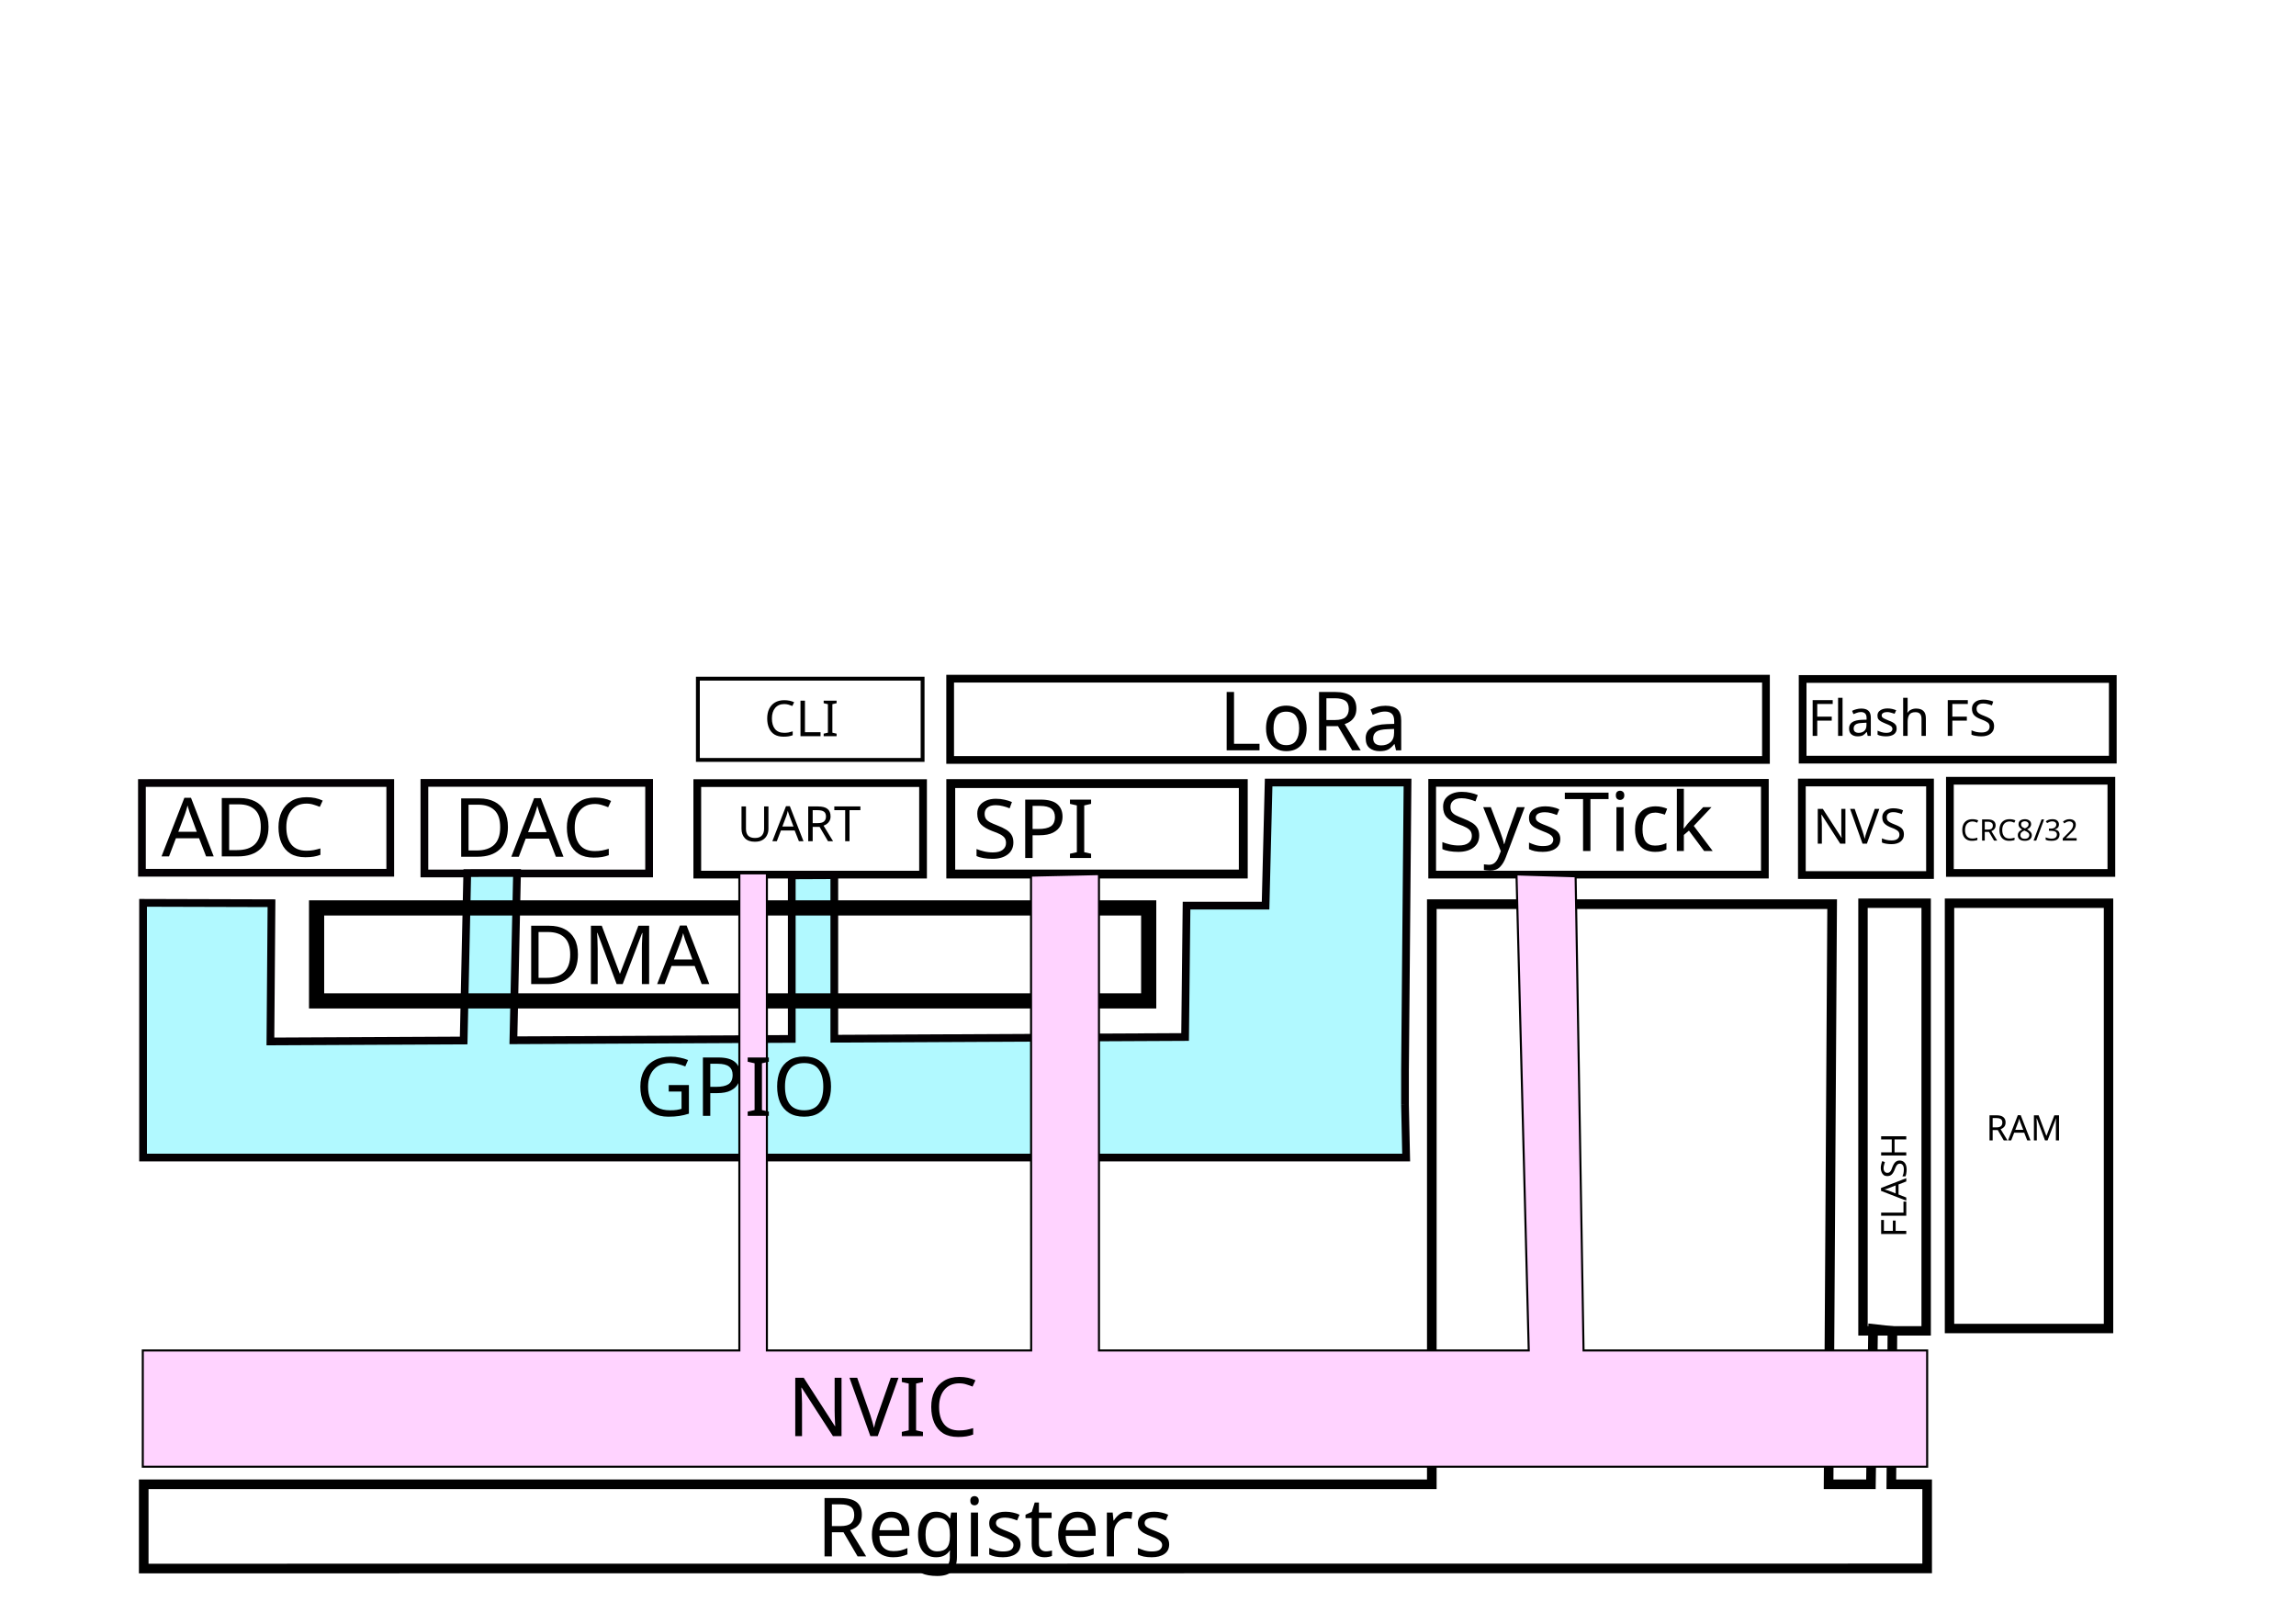
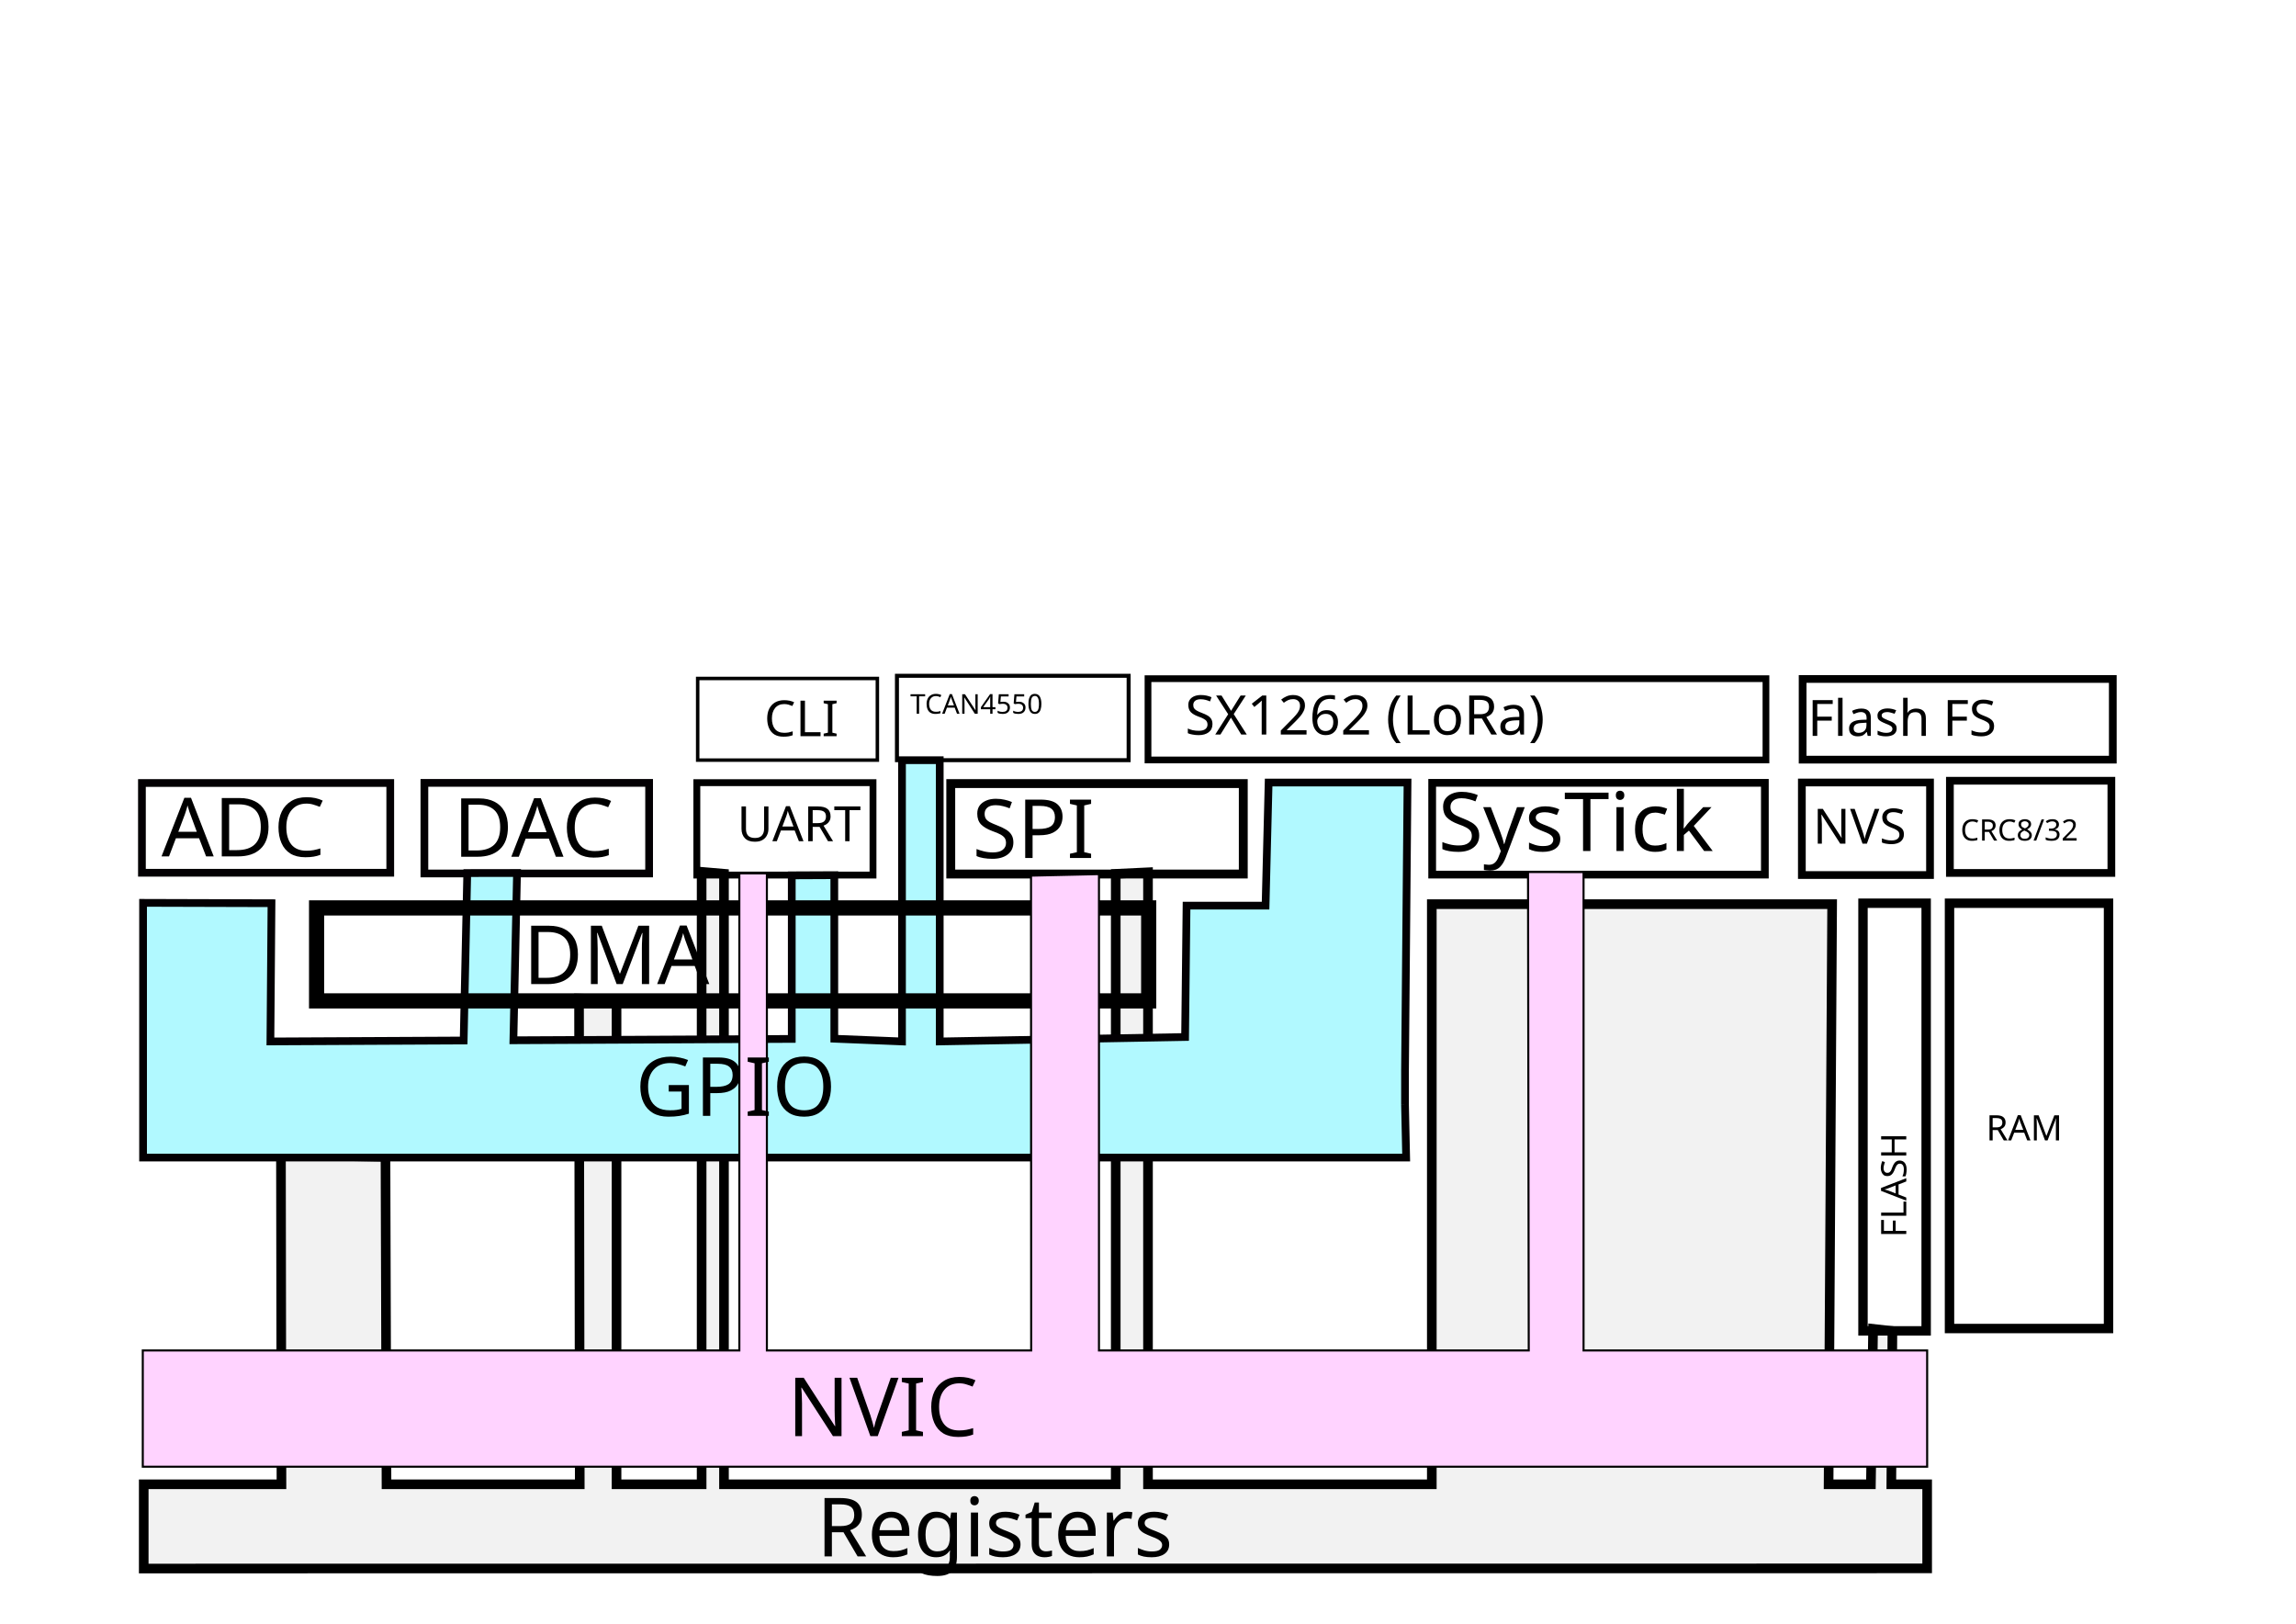
<svg xmlns="http://www.w3.org/2000/svg" width="297mm" height="210mm" viewBox="0 0 297 210" version="1.1" id="svg251068">
  <defs id="defs251065">
    <marker style="overflow:visible" id="marker359531" refX="0" refY="0" orient="auto">
      <path transform="matrix(-0.8,0,0,-0.8,-10,0)" style="fill:context-stroke;fill-rule:evenodd;stroke:context-stroke;stroke-width:1pt" d="M 0,0 5,-5 -12.5,0 5,5 Z" id="path359529" />
    </marker>
    <marker style="overflow:visible" id="Arrow1Lend" refX="0" refY="0" orient="auto">
      <path transform="matrix(-0.8,0,0,-0.8,-10,0)" style="fill:context-stroke;fill-rule:evenodd;stroke:context-stroke;stroke-width:1pt" d="M 0,0 5,-5 -12.5,0 5,5 Z" id="path298981" />
    </marker>
  </defs>
+   <g id="layer6">
+     <path style="fill:#f2f2f2;stroke:#000000;stroke-width:1.245;stroke-linecap:butt;stroke-linejoin:miter;stroke-miterlimit:4;stroke-dasharray:none;stroke-opacity:1" d="m 236.997,116.939 h -51.785 v 75.029 H 148.5 v -79.15 l -4.174,0.198 v 78.952 l -50.674,0 0,-78.961 -2.892,-0.248 0,79.208 -11.007,0 2e-6,-62.683 -4.851,-0.14 0.093,62.823 H 49.996 l -0.132,-42.345 -13.521,-0.264 0.066,42.609 H 18.592 v 10.897 l 230.696,-0.018 v -10.878 h -4.635 l 0.14,-19.82 -2.5,-0.282 -0.28,20.102 h -5.474 z" id="path941" />
+   </g>
  <g id="layer4" />
  <g id="layer1" />
  <g id="layer3">
-     <rect style="fill:none;stroke:#000000;stroke-width:1;stroke-miterlimit:4;stroke-dasharray:none;stroke-opacity:1" id="rect4767" width="105.528" height="10.511" x="122.908" y="87.776" />
+     <rect style="fill:none;stroke:#000000;stroke-width:0.87;stroke-miterlimit:4;stroke-dasharray:none;stroke-opacity:1" id="rect4767" width="79.936" height="10.511" x="148.5" y="87.776" />
    <rect style="fill:none;stroke:#000000;stroke-width:1;stroke-miterlimit:4;stroke-dasharray:none;stroke-opacity:1" id="rect5089" width="43.034" height="11.869" x="185.26" y="101.247" />
    <rect style="fill:none;stroke:#000000;stroke-width:1.148;stroke-miterlimit:4;stroke-dasharray:none;stroke-opacity:1" id="rect5091" width="37.839" height="11.699" x="122.986" y="101.343" />
-     <rect style="fill:none;stroke:#000000;stroke-width:1;stroke-miterlimit:4;stroke-dasharray:none;stroke-opacity:1" id="rect5091-0" width="29.204" height="11.838" x="90.197" y="101.281" />
-     <rect style="fill:none;stroke:#000000;stroke-width:0.5;stroke-miterlimit:4;stroke-dasharray:none;stroke-opacity:1" id="rect5091-0-6" width="29.069" height="10.508" x="90.274" y="87.775" />
+     <rect style="fill:none;stroke:#000000;stroke-width:0.888;stroke-miterlimit:4;stroke-dasharray:none;stroke-opacity:1" id="rect5091-0" width="22.787" height="11.95" x="90.14" y="101.225" />
+     <rect style="fill:none;stroke:#000000;stroke-width:0.448;stroke-miterlimit:4;stroke-dasharray:none;stroke-opacity:1" id="rect5091-0-6" width="23.244" height="10.56" x="90.248" y="87.749" />
    <text xml:space="preserve" style="font-style:normal;font-weight:normal;font-size:6.438px;line-height:1.25;font-family:sans-serif;fill:#000000;fill-opacity:1;stroke:none;stroke-width:0.161" x="98.853" y="95.215" id="text20802">
      <tspan id="tspan20800" style="stroke-width:0.161" x="98.853" y="95.215">CLI</tspan>
    </text>
    <text xml:space="preserve" style="font-style:normal;font-weight:normal;font-size:10.583px;line-height:1.25;font-family:sans-serif;fill:#000000;fill-opacity:1;stroke:none;stroke-width:0.265" x="20.894" y="110.761" id="text21398">
      <tspan id="tspan21396" style="stroke-width:0.265" x="20.894" y="110.761">ADC</tspan>
    </text>
    <text xml:space="preserve" style="font-style:normal;font-weight:normal;font-size:10.583px;line-height:1.25;font-family:sans-serif;fill:#000000;fill-opacity:1;stroke:none;stroke-width:0.265" x="58.625" y="110.808" id="text24604">
      <tspan id="tspan24602" style="stroke-width:0.265" x="58.625" y="110.808">DAC</tspan>
    </text>
    <rect style="fill:none;stroke:#030003;stroke-width:1;stroke-miterlimit:4;stroke-dasharray:none;stroke-opacity:1" id="rect26156" width="32.122" height="11.609" x="18.359" y="101.268" />
    <rect style="fill:none;stroke:#030003;stroke-width:1;stroke-miterlimit:4;stroke-dasharray:none;stroke-opacity:1" id="rect26158" width="29.069" height="11.716" x="54.897" y="101.253" />
    <rect style="fill:none;stroke:#000000;stroke-width:1;stroke-miterlimit:4;stroke-dasharray:none;stroke-opacity:1" id="rect5091-0-1" width="16.578" height="11.968" x="233.08" y="101.204" />
    <text xml:space="preserve" style="font-style:normal;font-weight:normal;font-size:6.31px;line-height:1.25;font-family:sans-serif;fill:#000000;fill-opacity:1;stroke:none;stroke-width:0.158" x="234.526" y="109.115" id="text3859-1-9">
      <tspan id="tspan3857-0-4" style="stroke-width:0.158" x="234.526" y="109.115">NVS</tspan>
    </text>
    <text xml:space="preserve" style="font-style:normal;font-weight:normal;font-size:6.485px;line-height:1.25;font-family:sans-serif;fill:#000000;fill-opacity:1;stroke:none;stroke-width:0.162" x="233.85" y="95.171" id="text69">
      <tspan id="tspan67" x="233.85" y="95.171" style="stroke-width:0.162">Flash FS</tspan>
    </text>
    <rect style="fill:none;stroke:#000000;stroke-width:1;stroke-miterlimit:4;stroke-dasharray:none;stroke-opacity:1" id="rect5091-0-1-7" width="40.122" height="10.434" x="233.18" y="87.814" />
-     <path style="fill:#b1f9ff;stroke:#030003;stroke-width:1;stroke-linecap:butt;stroke-linejoin:miter;stroke-miterlimit:4;stroke-dasharray:none;stroke-opacity:1;fill-opacity:1" d="m 181.745,142.855 v -4.419 l 0.326,-37.228 h -17.967 l -0.396,15.919 h -10.222 l -0.187,16.993 -45.377,0.221 0,-21.15 -5.503,0.025 0,21.152 -36.007,0.175 0.468,-21.632 -6.438,0.01 -0.465,21.652 -24.998,0.121 0.14,-17.878 -16.612,-0.047 v 32.943 H 181.894 l -0.149,-6.858" id="path98" />
+     <path style="fill:#b1f9ff;fill-opacity:1;stroke:#030003;stroke-width:1;stroke-linecap:butt;stroke-linejoin:miter;stroke-miterlimit:4;stroke-dasharray:none;stroke-opacity:1" d="m 181.745,142.855 v -4.419 l 0.326,-37.228 h -17.967 l -0.396,15.919 h -10.222 l -0.187,16.993 -31.739,0.575 0,-36.379 -4.881,0 0,36.379 -8.757,-0.354 v -21.15 l -5.503,0.025 v 21.152 l -36.007,0.175 0.468,-21.632 -6.438,0.01 -0.465,21.652 -24.998,0.121 0.14,-17.878 -16.612,-0.047 v 32.943 H 181.894 l -0.149,-6.858" id="path98" />
    <rect style="fill:none;stroke:#000000;stroke-width:1;stroke-miterlimit:4;stroke-dasharray:none;stroke-opacity:1" id="rect5091-0-1-3" width="20.887" height="11.924" x="252.23" y="100.977" />
    <text xml:space="preserve" style="font-style:normal;font-weight:normal;font-size:3.834px;line-height:1.25;font-family:sans-serif;fill:#000000;fill-opacity:1;stroke:none;stroke-width:0.214" x="253.597" y="108.715" id="text3859-1-9-9">
      <tspan id="tspan3857-0-4-4" style="font-size:3.834px;stroke-width:0.214" x="253.597" y="108.715">CRC8/32</tspan>
    </text>
-     <path style="fill:none;stroke:#000000;stroke-width:1.245;stroke-linecap:butt;stroke-linejoin:miter;stroke-miterlimit:4;stroke-dasharray:none;stroke-opacity:1" d="m 236.997,116.939 h -51.785 l 0,75.029 -166.62,0 v 10.897 l 230.696,-0.018 0,-10.878 -4.635,0 0.14,-19.82 -2.5,-0.282 -0.28,20.102 -5.474,0 z" id="path941" />
    <text xml:space="preserve" style="font-style:normal;font-weight:normal;font-size:4.553px;line-height:1.25;font-family:sans-serif;fill:#000000;fill-opacity:1;stroke:none;stroke-width:0.114" x="256.919" y="147.497" id="text2563">
      <tspan id="tspan2561" style="stroke-width:0.114" x="256.919" y="147.497">RAM</tspan>
    </text>
    <rect style="fill:none;stroke:#000000;stroke-width:1.217;stroke-miterlimit:4;stroke-dasharray:none" id="rect3169" width="20.57" height="55.006" x="252.179" y="116.817" />
    <text xml:space="preserve" style="font-style:normal;font-weight:normal;font-size:4.553px;line-height:1.25;font-family:sans-serif;fill:#000000;fill-opacity:1;stroke:none;stroke-width:0.114" x="-160.036" y="246.585" id="text2563-4" transform="rotate(-90)">
      <tspan id="tspan2561-5" style="stroke-width:0.114" x="-160.036" y="246.585">FLASH</tspan>
    </text>
    <rect style="fill:none;stroke:#000000;stroke-width:1.216;stroke-miterlimit:4;stroke-dasharray:none" id="rect3169-5" width="8.171" height="55.308" x="240.988" y="116.817" />
    <rect style="fill:none;stroke:#000000;stroke-width:1.963;stroke-miterlimit:4;stroke-dasharray:none;stroke-opacity:1" id="rect5091-2" width="107.636" height="12.025" x="40.953" y="117.424" />
+     <rect style="fill:none;stroke:#000000;stroke-width:0.517;stroke-miterlimit:4;stroke-dasharray:none;stroke-opacity:1" id="rect5091-0-6-5" width="29.968" height="10.914" x="116.026" y="87.402" />
+     <text xml:space="preserve" style="font-style:normal;font-weight:normal;font-size:3.528px;line-height:1.25;font-family:sans-serif;fill:#000000;fill-opacity:1;stroke:none;stroke-width:0.265" x="117.75" y="92.307" id="text938">
+       <tspan id="tspan936" x="117.75" y="92.307" style="font-size:3.528px;stroke-width:0.265">TCAN4550</tspan>
+     </text>
  </g>
  <g id="layer5">
-     <path style="fill:#ffd3ff;fill-opacity:1;stroke:#000000;stroke-width:0.265px;stroke-linecap:butt;stroke-linejoin:miter;stroke-opacity:1" d="m 18.469,189.696 230.819,0 v -15.038 l -44.447,0 -1.026,-61.323 -7.649,-0.241 1.586,61.564 h -55.594 v -61.605 l -8.79,0.198 0.021,61.407 H 99.201 l 3e-6,-61.704 H 95.639 l -3e-6,61.704 H 18.469 Z" id="path936" />
+     <path style="fill:#ffd3ff;fill-opacity:1;stroke:#000000;stroke-width:0.265px;stroke-linecap:butt;stroke-linejoin:miter;stroke-opacity:1" d="M 18.469,189.696 H 249.288 v -15.038 h -44.447 l 1e-5,-61.867 -7.182,-0.01 0.093,61.877 h -55.594 v -61.605 l -8.79,0.198 0.021,61.407 H 99.201 l 3e-6,-61.704 H 95.639 l -3e-6,61.704 H 18.469 Z" id="path936" />
  </g>
  <g id="layer2">
    <text xml:space="preserve" style="font-style:normal;font-weight:normal;font-size:10.583px;line-height:1.25;font-family:sans-serif;fill:#000000;fill-opacity:1;stroke:none;stroke-width:0.265" x="186.032" y="110.069" id="text2821">
      <tspan id="tspan2819" style="stroke-width:0.265" x="186.032" y="110.069">SysTick</tspan>
    </text>
    <text xml:space="preserve" style="font-style:normal;font-weight:normal;font-size:10.583px;line-height:1.25;font-family:sans-serif;fill:#000000;fill-opacity:1;stroke:none;stroke-width:0.265" x="82.19" y="144.318" id="text22326">
      <tspan id="tspan22324" style="stroke-width:0.265" x="82.19" y="144.318">GPIO</tspan>
    </text>
    <text xml:space="preserve" style="font-style:normal;font-weight:normal;font-size:6.31px;line-height:1.25;font-family:sans-serif;fill:#000000;fill-opacity:1;stroke:none;stroke-width:0.158" x="95.356" y="108.8" id="text3859-1">
      <tspan id="tspan3857-0" style="stroke-width:0.158" x="95.356" y="108.8">UART</tspan>
    </text>
    <text xml:space="preserve" style="font-style:normal;font-weight:normal;font-size:10.583px;line-height:1.25;font-family:sans-serif;fill:#000000;fill-opacity:1;stroke:none;stroke-width:0.265" x="101.839" y="185.738" id="text933">
      <tspan id="tspan931" x="101.839" y="185.738" style="stroke-width:0.265">NVIC</tspan>
    </text>
-     <text xml:space="preserve" style="font-style:normal;font-weight:normal;font-size:10.583px;line-height:1.25;font-family:sans-serif;fill:#000000;fill-opacity:1;stroke:none;stroke-width:0.265" x="157.645" y="97.045" id="text1395">
-       <tspan id="tspan1393" style="stroke-width:0.265" x="157.645" y="97.045">LoRa</tspan>
+     <text xml:space="preserve" style="font-style:normal;font-weight:normal;font-size:7.056px;line-height:1.25;font-family:sans-serif;fill:#000000;fill-opacity:1;stroke:none;stroke-width:0.265" x="153.292" y="95" id="text1395">
+       <tspan id="tspan1393" style="font-size:7.056px;stroke-width:0.265" x="153.292" y="95">SX1262 (LoRa)</tspan>
    </text>
    <text xml:space="preserve" style="font-style:normal;font-weight:normal;font-size:10.583px;line-height:1.25;font-family:sans-serif;fill:#000000;fill-opacity:1;stroke:none;stroke-width:0.265" x="125.772" y="110.966" id="text3859">
      <tspan id="tspan3857" style="stroke-width:0.265" x="125.772" y="110.966">SPI</tspan>
    </text>
    <text xml:space="preserve" style="font-style:normal;font-weight:normal;font-size:10.583px;line-height:1.25;font-family:sans-serif;fill:#000000;fill-opacity:1;stroke:none;stroke-width:0.265" x="105.626" y="201.298" id="text949">
      <tspan id="tspan947" x="105.626" y="201.298" style="stroke-width:0.265">Registers </tspan>
    </text>
    <text xml:space="preserve" style="font-style:normal;font-weight:normal;font-size:10.583px;line-height:1.25;font-family:sans-serif;fill:#000000;fill-opacity:1;stroke:none;stroke-width:0.265" x="67.678" y="127.277" id="text3859-8">
      <tspan id="tspan3857-8" style="stroke-width:0.265" x="67.678" y="127.277">DMA</tspan>
    </text>
  </g>
</svg>
